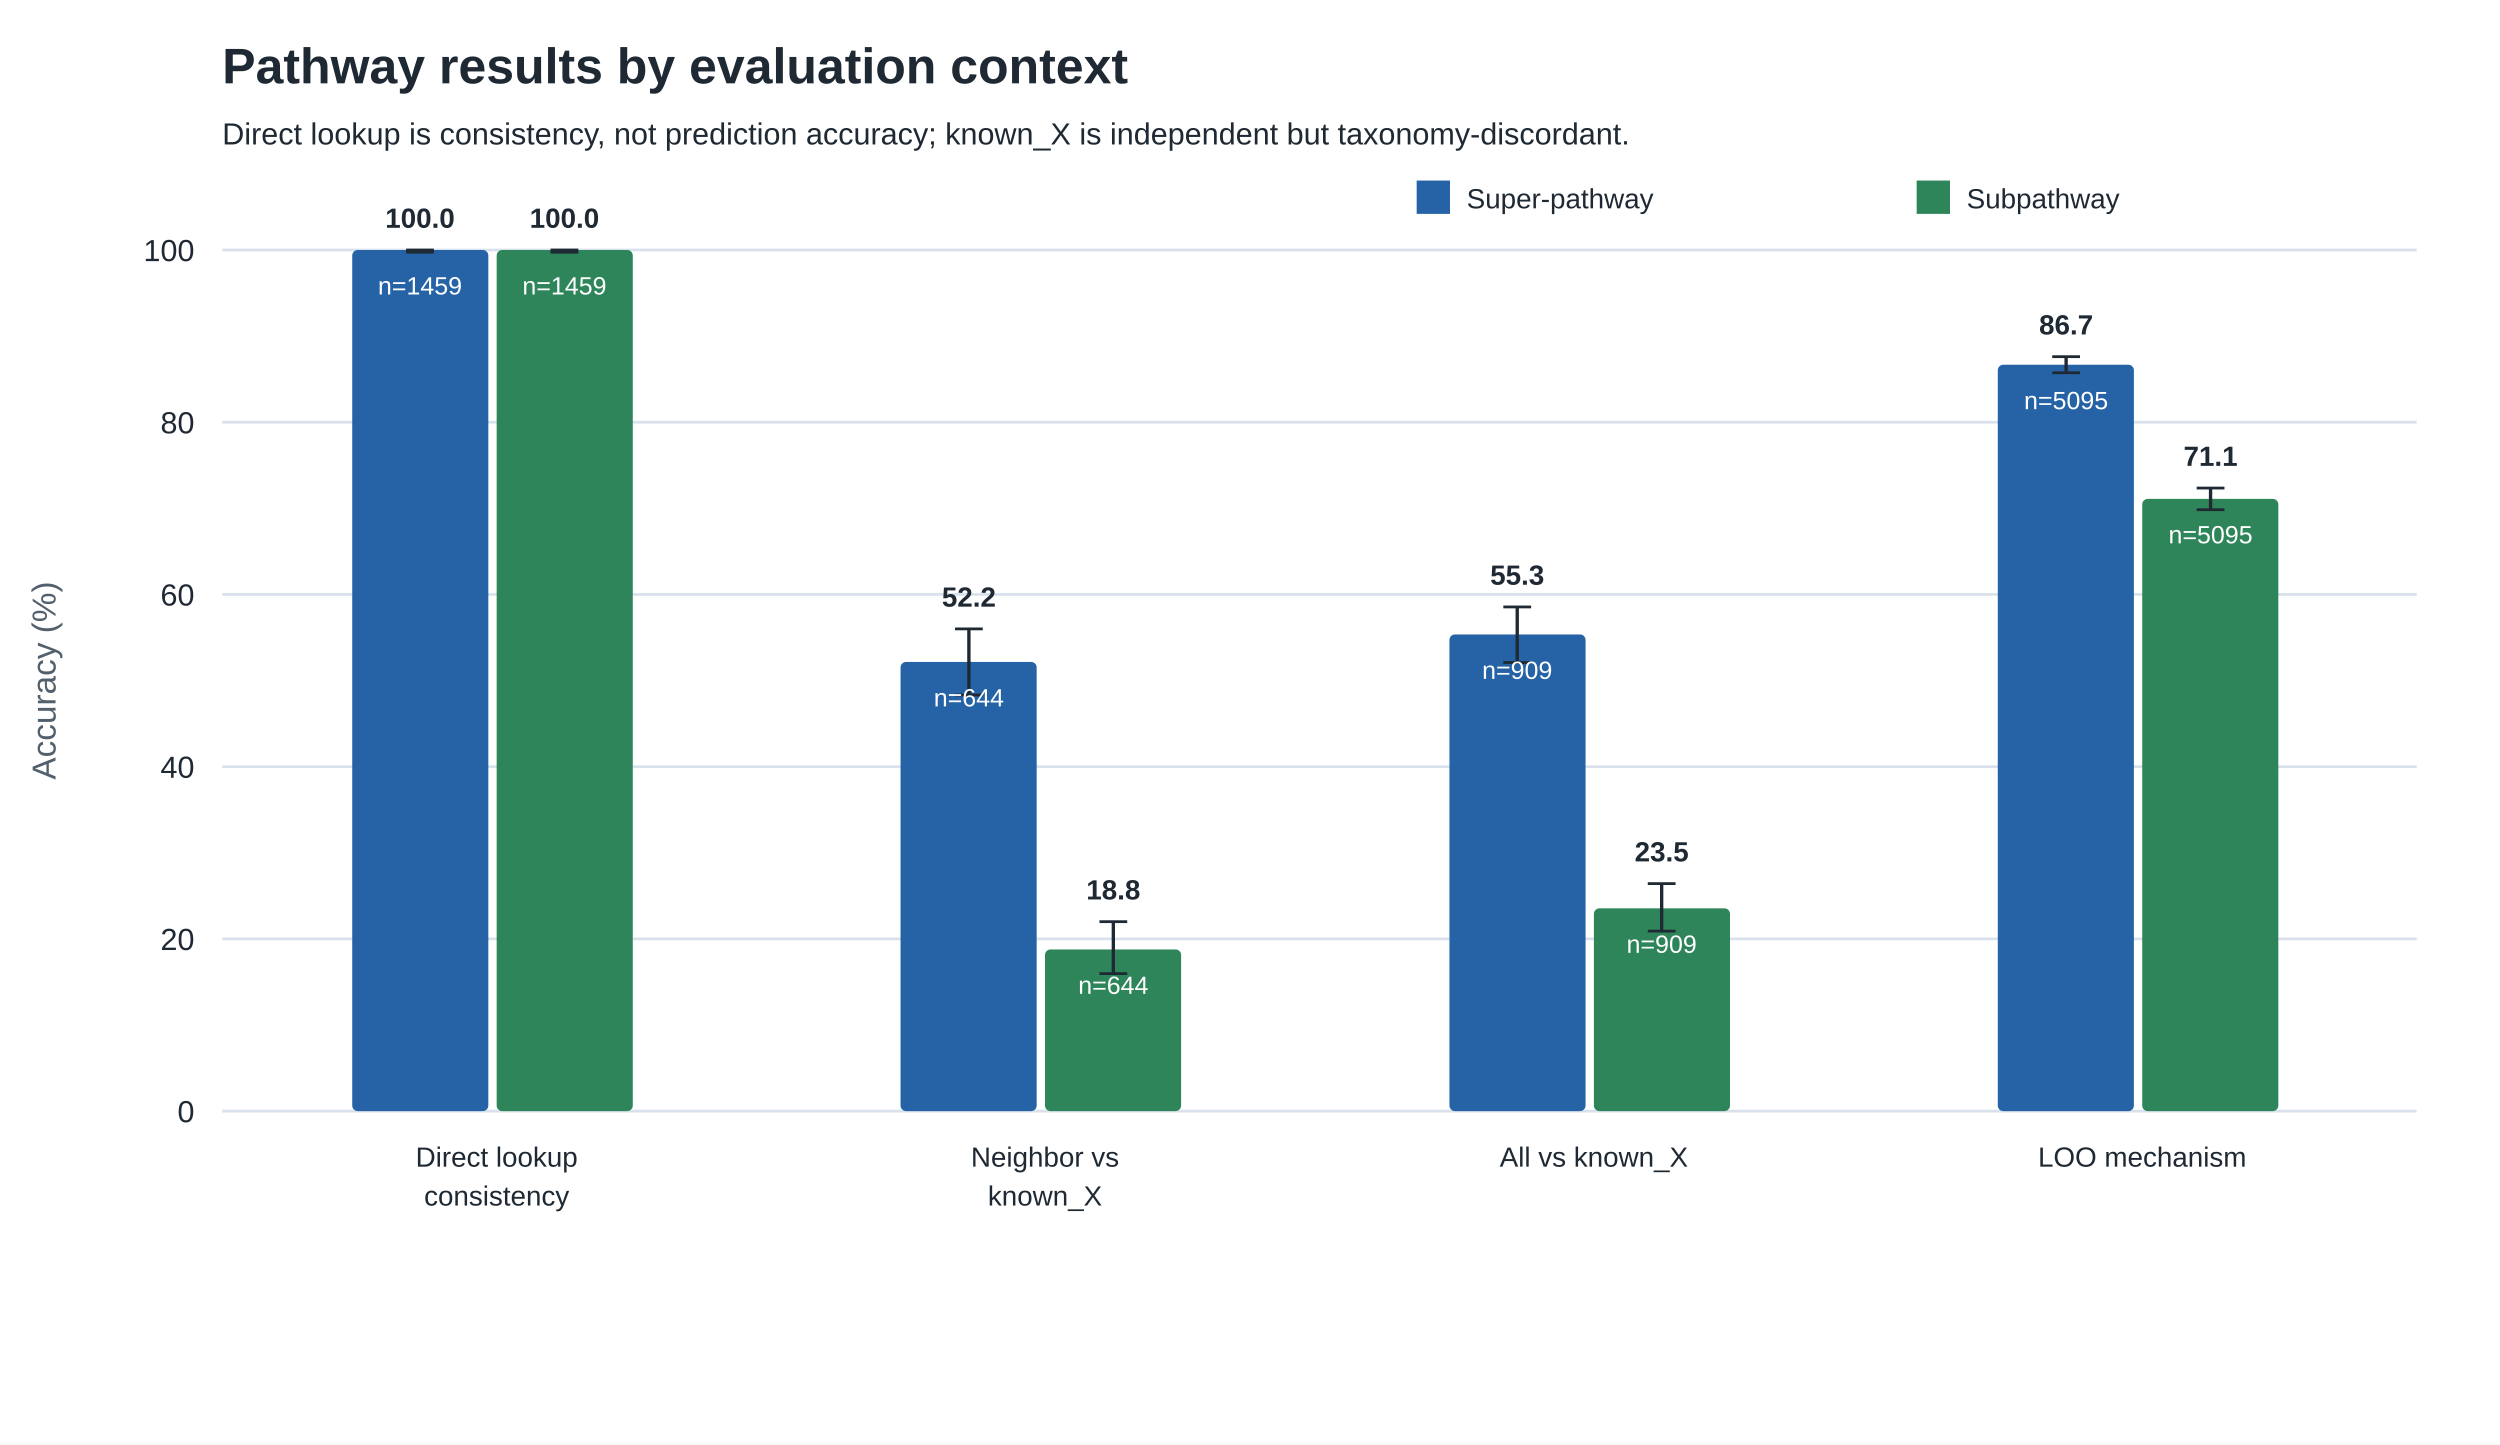
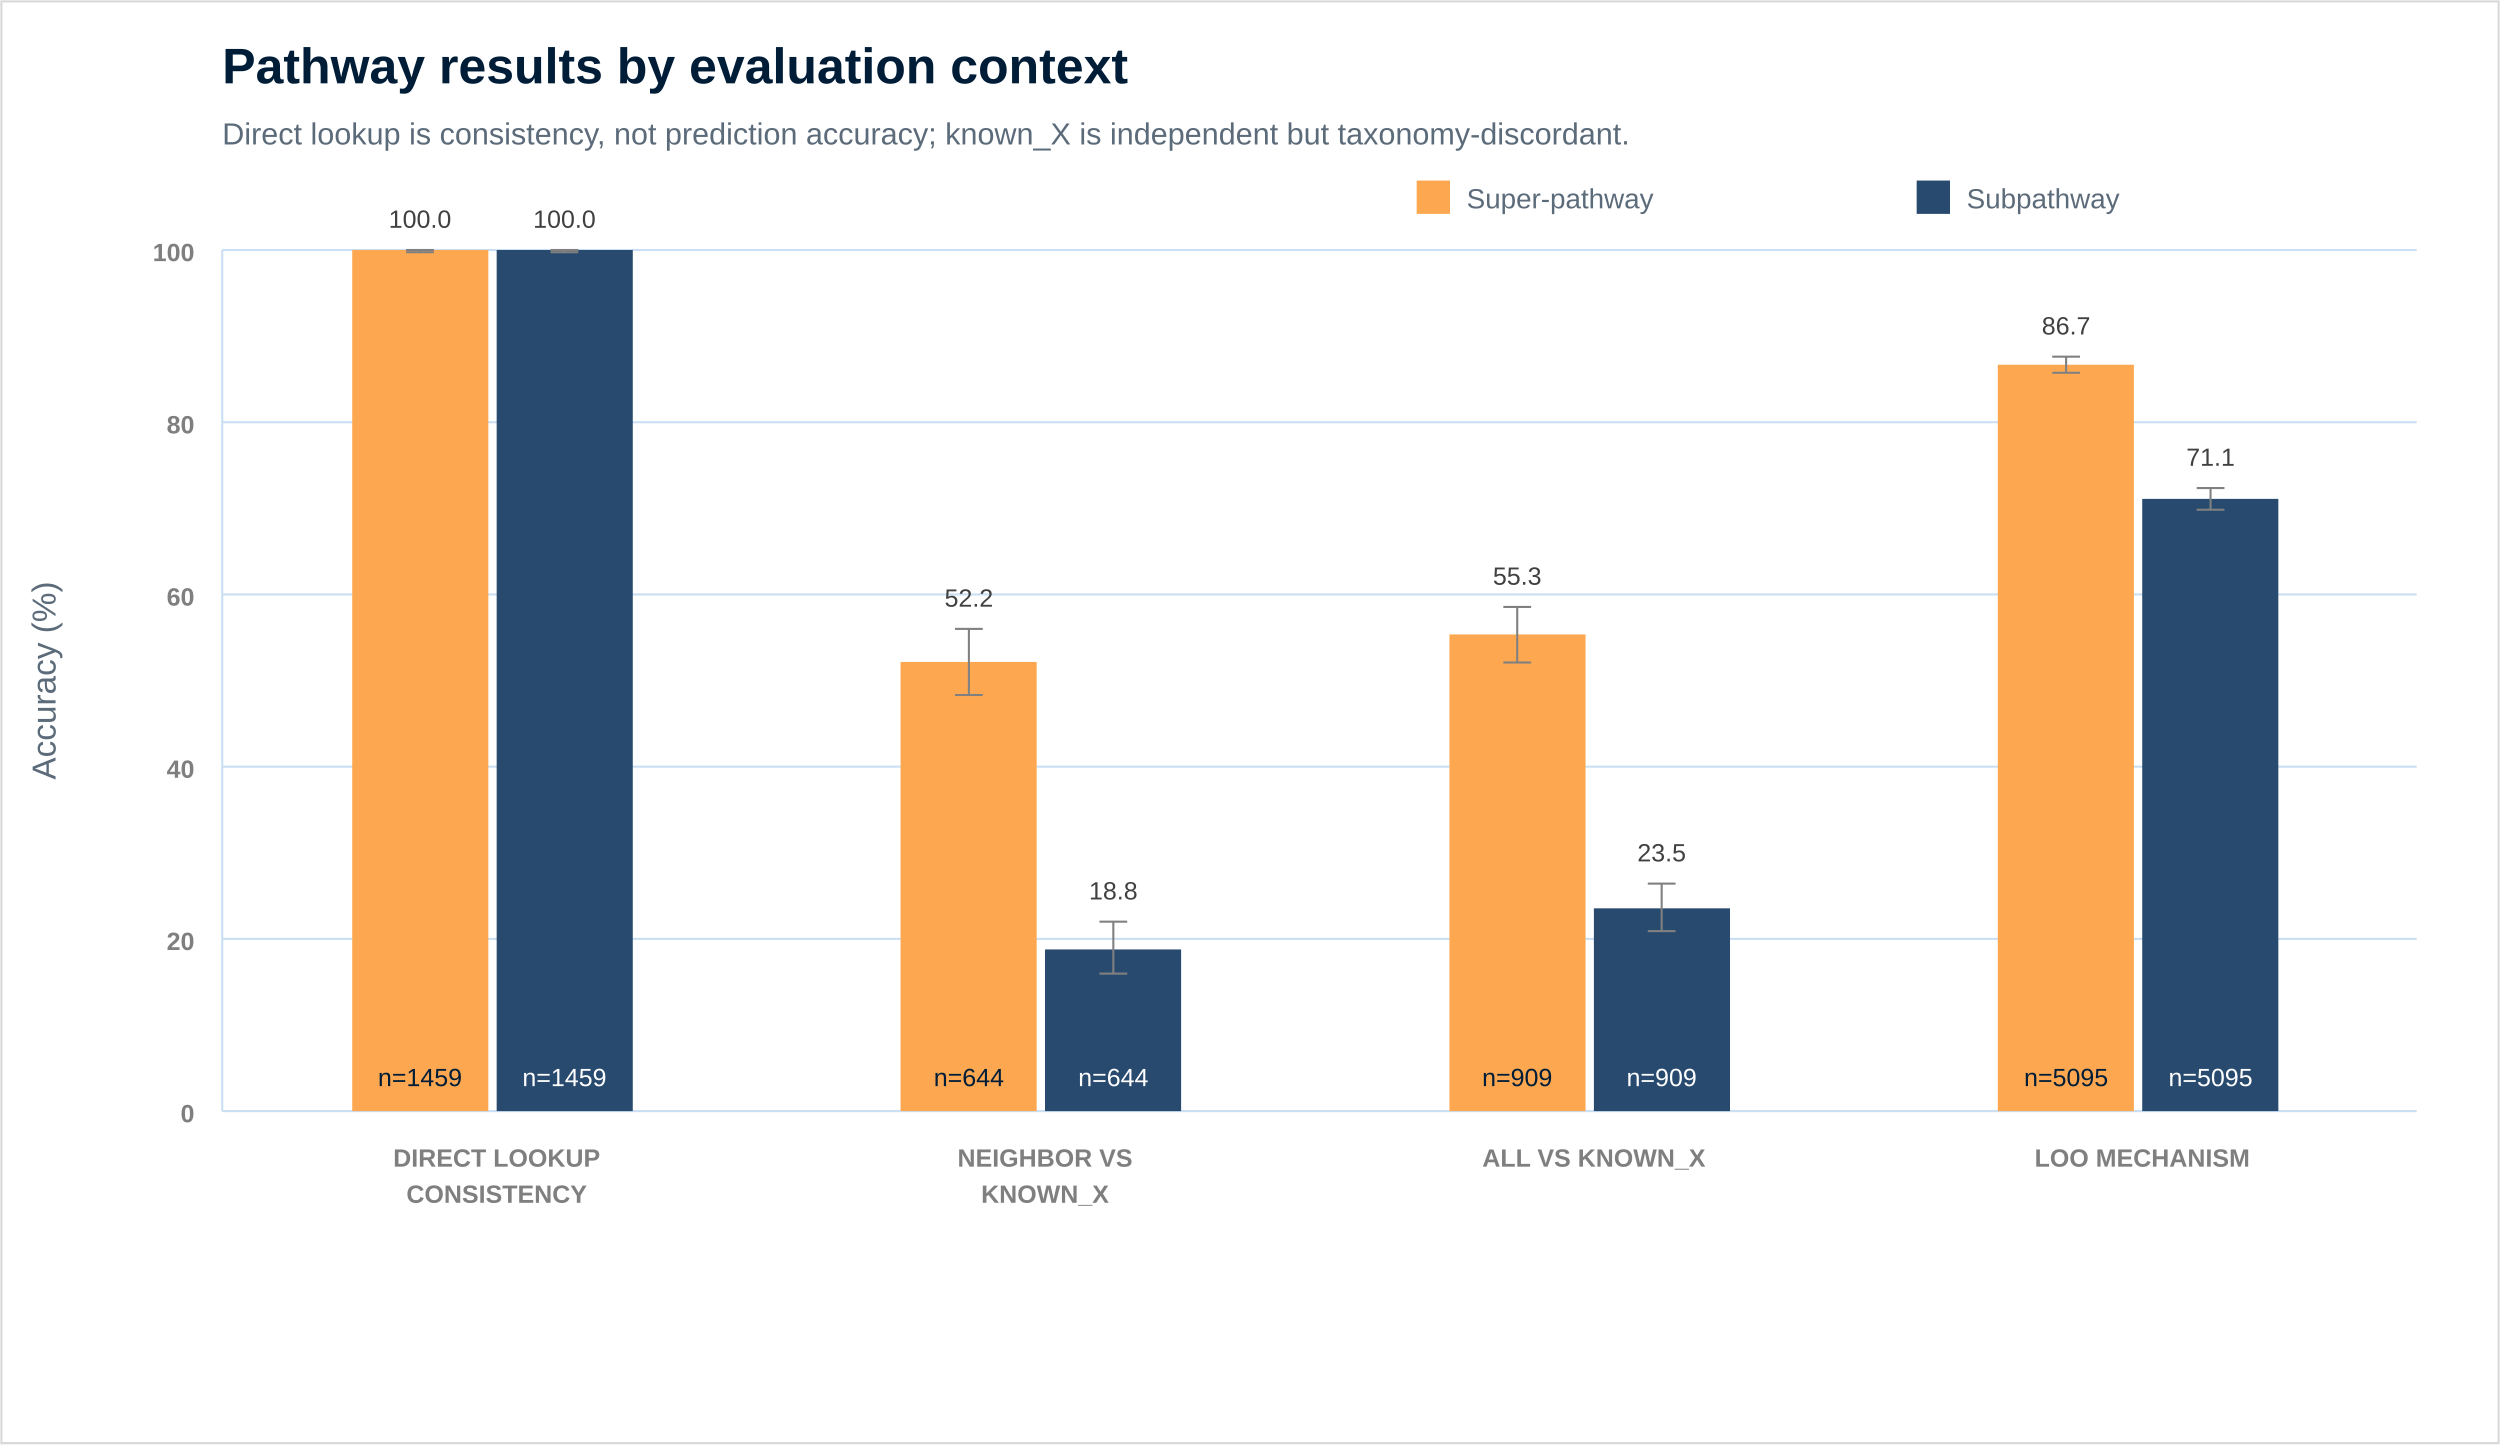
- <svg xmlns="http://www.w3.org/2000/svg" width="900" height="520" viewBox="0 0 900 520" font-family="Arial, Helvetica, sans-serif">
-   <rect width="900" height="520" fill="white" />
-   <text x="80.0" y="30.0" font-size="18" text-anchor="start" fill="#1f2933" font-weight="bold">Pathway results by evaluation context</text>
-   <text x="80.0" y="52.0" font-size="11" text-anchor="start" fill="#1f2933">Direct lookup is consistency, not prediction accuracy; known_X is independent but taxonomy-discordant.</text>
-   <line x1="80" y1="400.0" x2="870" y2="400.0" stroke="#d9e2ec" />
-   <text x="70.0" y="404.0" font-size="11" text-anchor="end" fill="#1f2933">0</text>
-   <line x1="80" y1="338.0" x2="870" y2="338.0" stroke="#d9e2ec" />
-   <text x="70.0" y="342.0" font-size="11" text-anchor="end" fill="#1f2933">20</text>
-   <line x1="80" y1="276.0" x2="870" y2="276.0" stroke="#d9e2ec" />
-   <text x="70.0" y="280.0" font-size="11" text-anchor="end" fill="#1f2933">40</text>
-   <line x1="80" y1="214.0" x2="870" y2="214.0" stroke="#d9e2ec" />
-   <text x="70.0" y="218.0" font-size="11" text-anchor="end" fill="#1f2933">60</text>
-   <line x1="80" y1="152.0" x2="870" y2="152.0" stroke="#d9e2ec" />
-   <text x="70.0" y="156.0" font-size="11" text-anchor="end" fill="#1f2933">80</text>
-   <line x1="80" y1="90.0" x2="870" y2="90.0" stroke="#d9e2ec" />
-   <text x="70.0" y="94.0" font-size="11" text-anchor="end" fill="#1f2933">100</text>
-   <text x="20" y="245.0" font-size="12" fill="#52606d" text-anchor="middle" transform="rotate(-90 20 245.0)">Accuracy (%)</text>
-   <rect x="126.8" y="90.0" width="49.0" height="310.0" fill="#2563a6" rx="2" />
-   <line x1="151.2" y1="90.0" x2="151.2" y2="90.8" stroke="#1f2933" stroke-width="1.2" />
-   <line x1="146.2" y1="90.0" x2="156.2" y2="90.0" stroke="#1f2933" />
-   <line x1="146.2" y1="90.8" x2="156.2" y2="90.8" stroke="#1f2933" />
-   <text x="151.2" y="82.0" font-size="10" text-anchor="middle" fill="#1f2933" font-weight="bold">100.0</text>
-   <text x="151.2" y="106.0" font-size="9" text-anchor="middle" fill="#ffffff">n=1459</text>
-   <rect x="178.8" y="90.0" width="49.0" height="310.0" fill="#2f855a" rx="2" />
-   <line x1="203.2" y1="90.0" x2="203.2" y2="90.8" stroke="#1f2933" stroke-width="1.2" />
-   <line x1="198.2" y1="90.0" x2="208.2" y2="90.0" stroke="#1f2933" />
-   <line x1="198.2" y1="90.8" x2="208.2" y2="90.8" stroke="#1f2933" />
-   <text x="203.2" y="82.0" font-size="10" text-anchor="middle" fill="#1f2933" font-weight="bold">100.0</text>
-   <text x="203.2" y="106.0" font-size="9" text-anchor="middle" fill="#ffffff">n=1459</text>
-   <text x="178.8" y="420.0" font-size="10" text-anchor="middle" fill="#1f2933">Direct lookup</text>
-   <text x="178.8" y="434.0" font-size="10" text-anchor="middle" fill="#1f2933">consistency</text>
-   <rect x="324.2" y="238.3" width="49.0" height="161.7" fill="#2563a6" rx="2" />
-   <line x1="348.8" y1="226.4" x2="348.8" y2="250.2" stroke="#1f2933" stroke-width="1.2" />
-   <line x1="343.8" y1="226.4" x2="353.8" y2="226.4" stroke="#1f2933" />
-   <line x1="343.8" y1="250.2" x2="353.8" y2="250.2" stroke="#1f2933" />
-   <text x="348.8" y="218.4" font-size="10" text-anchor="middle" fill="#1f2933" font-weight="bold">52.2</text>
-   <text x="348.8" y="254.3" font-size="9" text-anchor="middle" fill="#ffffff">n=644</text>
-   <rect x="376.2" y="341.8" width="49.0" height="58.2" fill="#2f855a" rx="2" />
-   <line x1="400.8" y1="331.8" x2="400.8" y2="350.5" stroke="#1f2933" stroke-width="1.2" />
-   <line x1="395.8" y1="331.8" x2="405.8" y2="331.8" stroke="#1f2933" />
-   <line x1="395.8" y1="350.5" x2="405.8" y2="350.5" stroke="#1f2933" />
-   <text x="400.8" y="323.8" font-size="10" text-anchor="middle" fill="#1f2933" font-weight="bold">18.8</text>
-   <text x="400.8" y="357.8" font-size="9" text-anchor="middle" fill="#ffffff">n=644</text>
-   <text x="376.2" y="420.0" font-size="10" text-anchor="middle" fill="#1f2933">Neighbor vs</text>
-   <text x="376.2" y="434.0" font-size="10" text-anchor="middle" fill="#1f2933">known_X</text>
-   <rect x="521.8" y="228.4" width="49.0" height="171.6" fill="#2563a6" rx="2" />
-   <line x1="546.2" y1="218.5" x2="546.2" y2="238.5" stroke="#1f2933" stroke-width="1.2" />
-   <line x1="541.2" y1="218.5" x2="551.2" y2="218.5" stroke="#1f2933" />
-   <line x1="541.2" y1="238.5" x2="551.2" y2="238.5" stroke="#1f2933" />
-   <text x="546.2" y="210.5" font-size="10" text-anchor="middle" fill="#1f2933" font-weight="bold">55.3</text>
-   <text x="546.2" y="244.4" font-size="9" text-anchor="middle" fill="#ffffff">n=909</text>
-   <rect x="573.8" y="327.0" width="49.0" height="73.0" fill="#2f855a" rx="2" />
-   <line x1="598.2" y1="318.1" x2="598.2" y2="335.2" stroke="#1f2933" stroke-width="1.2" />
-   <line x1="593.2" y1="318.1" x2="603.2" y2="318.1" stroke="#1f2933" />
-   <line x1="593.2" y1="335.2" x2="603.2" y2="335.2" stroke="#1f2933" />
-   <text x="598.2" y="310.1" font-size="10" text-anchor="middle" fill="#1f2933" font-weight="bold">23.5</text>
-   <text x="598.2" y="343.0" font-size="9" text-anchor="middle" fill="#ffffff">n=909</text>
-   <text x="573.8" y="420.0" font-size="10" text-anchor="middle" fill="#1f2933">All vs known_X</text>
-   <rect x="719.2" y="131.3" width="49.0" height="268.7" fill="#2563a6" rx="2" />
-   <line x1="743.8" y1="128.4" x2="743.8" y2="134.2" stroke="#1f2933" stroke-width="1.2" />
-   <line x1="738.8" y1="128.4" x2="748.8" y2="128.4" stroke="#1f2933" />
-   <line x1="738.8" y1="134.2" x2="748.8" y2="134.2" stroke="#1f2933" />
-   <text x="743.8" y="120.4" font-size="10" text-anchor="middle" fill="#1f2933" font-weight="bold">86.7</text>
-   <text x="743.8" y="147.3" font-size="9" text-anchor="middle" fill="#ffffff">n=5095</text>
-   <rect x="771.2" y="179.6" width="49.0" height="220.4" fill="#2f855a" rx="2" />
-   <line x1="795.8" y1="175.7" x2="795.8" y2="183.5" stroke="#1f2933" stroke-width="1.2" />
-   <line x1="790.8" y1="175.7" x2="800.8" y2="175.7" stroke="#1f2933" />
-   <line x1="790.8" y1="183.5" x2="800.8" y2="183.5" stroke="#1f2933" />
-   <text x="795.8" y="167.7" font-size="10" text-anchor="middle" fill="#1f2933" font-weight="bold">71.1</text>
-   <text x="795.8" y="195.6" font-size="9" text-anchor="middle" fill="#ffffff">n=5095</text>
-   <text x="771.2" y="420.0" font-size="10" text-anchor="middle" fill="#1f2933">LOO mechanism</text>
-   <rect x="510.0" y="65" width="12" height="12" fill="#2563a6" />
-   <text x="528.0" y="75.0" font-size="10" text-anchor="start" fill="#1f2933">Super-pathway</text>
-   <rect x="690.0" y="65" width="12" height="12" fill="#2f855a" />
-   <text x="708.0" y="75.0" font-size="10" text-anchor="start" fill="#1f2933">Subpathway</text>
+ <svg xmlns="http://www.w3.org/2000/svg" width="900" height="520" viewBox="0 0 900 520" font-family="Montserrat, Avenir Next, Segoe UI, Arial, sans-serif">
+   <rect width="900" height="520" fill="#FFFFFF" />
+   <rect x="0.5" y="0.5" width="899" height="519" fill="none" stroke="#D9D9D9" stroke-width="0.75" />
+   <text x="80.0" y="30.0" font-size="18" text-anchor="start" fill="#001D38" font-weight="bold">Pathway results by evaluation context</text>
+   <text x="80.0" y="52.0" font-size="11" text-anchor="start" fill="#5C6B7A">Direct lookup is consistency, not prediction accuracy; known_X is independent but taxonomy-discordant.</text>
+   <line x1="80.0" y1="400.0" x2="870.0" y2="400.0" stroke="#CADFF4" stroke-width="0.75" />
+   <text x="70.0" y="404.0" font-size="9" text-anchor="end" fill="#7F7F7F" font-weight="bold">0</text>
+   <line x1="80.0" y1="338.0" x2="870.0" y2="338.0" stroke="#CADFF4" stroke-width="0.75" />
+   <text x="70.0" y="342.0" font-size="9" text-anchor="end" fill="#7F7F7F" font-weight="bold">20</text>
+   <line x1="80.0" y1="276.0" x2="870.0" y2="276.0" stroke="#CADFF4" stroke-width="0.75" />
+   <text x="70.0" y="280.0" font-size="9" text-anchor="end" fill="#7F7F7F" font-weight="bold">40</text>
+   <line x1="80.0" y1="214.0" x2="870.0" y2="214.0" stroke="#CADFF4" stroke-width="0.75" />
+   <text x="70.0" y="218.0" font-size="9" text-anchor="end" fill="#7F7F7F" font-weight="bold">60</text>
+   <line x1="80.0" y1="152.0" x2="870.0" y2="152.0" stroke="#CADFF4" stroke-width="0.75" />
+   <text x="70.0" y="156.0" font-size="9" text-anchor="end" fill="#7F7F7F" font-weight="bold">80</text>
+   <line x1="80.0" y1="90.0" x2="870.0" y2="90.0" stroke="#CADFF4" stroke-width="0.75" />
+   <text x="70.0" y="94.0" font-size="9" text-anchor="end" fill="#7F7F7F" font-weight="bold">100</text>
+   <line x1="80.0" y1="90.0" x2="80.0" y2="400.0" stroke="#CADFF4" stroke-width="0.75" />
+   <text x="20" y="245.0" font-size="12" fill="#5C6B7A" text-anchor="middle" transform="rotate(-90 20 245.0)">Accuracy (%)</text>
+   <rect x="126.8" y="90.0" width="49.0" height="310.0" fill="#FDA851" />
+   <line x1="151.2" y1="90.0" x2="151.2" y2="90.8" stroke="#808080" stroke-width="0.75" />
+   <line x1="146.2" y1="90.0" x2="156.2" y2="90.0" stroke="#808080" stroke-width="0.75" />
+   <line x1="146.2" y1="90.8" x2="156.2" y2="90.8" stroke="#808080" stroke-width="0.75" />
+   <text x="151.2" y="82.0" font-size="9" text-anchor="middle" fill="#404040">100.0</text>
+   <text x="151.2" y="391.0" font-size="9" text-anchor="middle" fill="#001D38">n=1459</text>
+   <rect x="178.8" y="90.0" width="49.0" height="310.0" fill="#284A6F" />
+   <line x1="203.2" y1="90.0" x2="203.2" y2="90.8" stroke="#808080" stroke-width="0.75" />
+   <line x1="198.2" y1="90.0" x2="208.2" y2="90.0" stroke="#808080" stroke-width="0.75" />
+   <line x1="198.2" y1="90.8" x2="208.2" y2="90.8" stroke="#808080" stroke-width="0.75" />
+   <text x="203.2" y="82.0" font-size="9" text-anchor="middle" fill="#404040">100.0</text>
+   <text x="203.2" y="391.0" font-size="9" text-anchor="middle" fill="#FFFFFF">n=1459</text>
+   <text x="178.8" y="420.0" font-size="9" text-anchor="middle" fill="#7F7F7F" font-weight="bold">DIRECT LOOKUP</text>
+   <text x="178.8" y="433.0" font-size="9" text-anchor="middle" fill="#7F7F7F" font-weight="bold">CONSISTENCY</text>
+   <rect x="324.2" y="238.3" width="49.0" height="161.7" fill="#FDA851" />
+   <line x1="348.8" y1="226.4" x2="348.8" y2="250.2" stroke="#808080" stroke-width="0.75" />
+   <line x1="343.8" y1="226.4" x2="353.8" y2="226.4" stroke="#808080" stroke-width="0.75" />
+   <line x1="343.8" y1="250.2" x2="353.8" y2="250.2" stroke="#808080" stroke-width="0.75" />
+   <text x="348.8" y="218.4" font-size="9" text-anchor="middle" fill="#404040">52.2</text>
+   <text x="348.8" y="391.0" font-size="9" text-anchor="middle" fill="#001D38">n=644</text>
+   <rect x="376.2" y="341.8" width="49.0" height="58.2" fill="#284A6F" />
+   <line x1="400.8" y1="331.8" x2="400.8" y2="350.5" stroke="#808080" stroke-width="0.75" />
+   <line x1="395.8" y1="331.8" x2="405.8" y2="331.8" stroke="#808080" stroke-width="0.75" />
+   <line x1="395.8" y1="350.5" x2="405.8" y2="350.5" stroke="#808080" stroke-width="0.75" />
+   <text x="400.8" y="323.8" font-size="9" text-anchor="middle" fill="#404040">18.8</text>
+   <text x="400.8" y="391.0" font-size="9" text-anchor="middle" fill="#FFFFFF">n=644</text>
+   <text x="376.2" y="420.0" font-size="9" text-anchor="middle" fill="#7F7F7F" font-weight="bold">NEIGHBOR VS</text>
+   <text x="376.2" y="433.0" font-size="9" text-anchor="middle" fill="#7F7F7F" font-weight="bold">KNOWN_X</text>
+   <rect x="521.8" y="228.4" width="49.0" height="171.6" fill="#FDA851" />
+   <line x1="546.2" y1="218.5" x2="546.2" y2="238.5" stroke="#808080" stroke-width="0.75" />
+   <line x1="541.2" y1="218.5" x2="551.2" y2="218.5" stroke="#808080" stroke-width="0.75" />
+   <line x1="541.2" y1="238.5" x2="551.2" y2="238.5" stroke="#808080" stroke-width="0.75" />
+   <text x="546.2" y="210.5" font-size="9" text-anchor="middle" fill="#404040">55.3</text>
+   <text x="546.2" y="391.0" font-size="9" text-anchor="middle" fill="#001D38">n=909</text>
+   <rect x="573.8" y="327.0" width="49.0" height="73.0" fill="#284A6F" />
+   <line x1="598.2" y1="318.1" x2="598.2" y2="335.2" stroke="#808080" stroke-width="0.75" />
+   <line x1="593.2" y1="318.1" x2="603.2" y2="318.1" stroke="#808080" stroke-width="0.75" />
+   <line x1="593.2" y1="335.2" x2="603.2" y2="335.2" stroke="#808080" stroke-width="0.75" />
+   <text x="598.2" y="310.1" font-size="9" text-anchor="middle" fill="#404040">23.5</text>
+   <text x="598.2" y="391.0" font-size="9" text-anchor="middle" fill="#FFFFFF">n=909</text>
+   <text x="573.8" y="420.0" font-size="9" text-anchor="middle" fill="#7F7F7F" font-weight="bold">ALL VS KNOWN_X</text>
+   <rect x="719.2" y="131.3" width="49.0" height="268.7" fill="#FDA851" />
+   <line x1="743.8" y1="128.4" x2="743.8" y2="134.2" stroke="#808080" stroke-width="0.75" />
+   <line x1="738.8" y1="128.4" x2="748.8" y2="128.4" stroke="#808080" stroke-width="0.75" />
+   <line x1="738.8" y1="134.2" x2="748.8" y2="134.2" stroke="#808080" stroke-width="0.75" />
+   <text x="743.8" y="120.4" font-size="9" text-anchor="middle" fill="#404040">86.7</text>
+   <text x="743.8" y="391.0" font-size="9" text-anchor="middle" fill="#001D38">n=5095</text>
+   <rect x="771.2" y="179.6" width="49.0" height="220.4" fill="#284A6F" />
+   <line x1="795.8" y1="175.7" x2="795.8" y2="183.5" stroke="#808080" stroke-width="0.75" />
+   <line x1="790.8" y1="175.7" x2="800.8" y2="175.7" stroke="#808080" stroke-width="0.75" />
+   <line x1="790.8" y1="183.5" x2="800.8" y2="183.5" stroke="#808080" stroke-width="0.75" />
+   <text x="795.8" y="167.7" font-size="9" text-anchor="middle" fill="#404040">71.1</text>
+   <text x="795.8" y="391.0" font-size="9" text-anchor="middle" fill="#FFFFFF">n=5095</text>
+   <text x="771.2" y="420.0" font-size="9" text-anchor="middle" fill="#7F7F7F" font-weight="bold">LOO MECHANISM</text>
+   <rect x="510.0" y="65" width="12" height="12" fill="#FDA851" />
+   <text x="528.0" y="75.0" font-size="10" text-anchor="start" fill="#5C6B7A">Super-pathway</text>
+   <rect x="690.0" y="65" width="12" height="12" fill="#284A6F" />
+   <text x="708.0" y="75.0" font-size="10" text-anchor="start" fill="#5C6B7A">Subpathway</text>
</svg>
